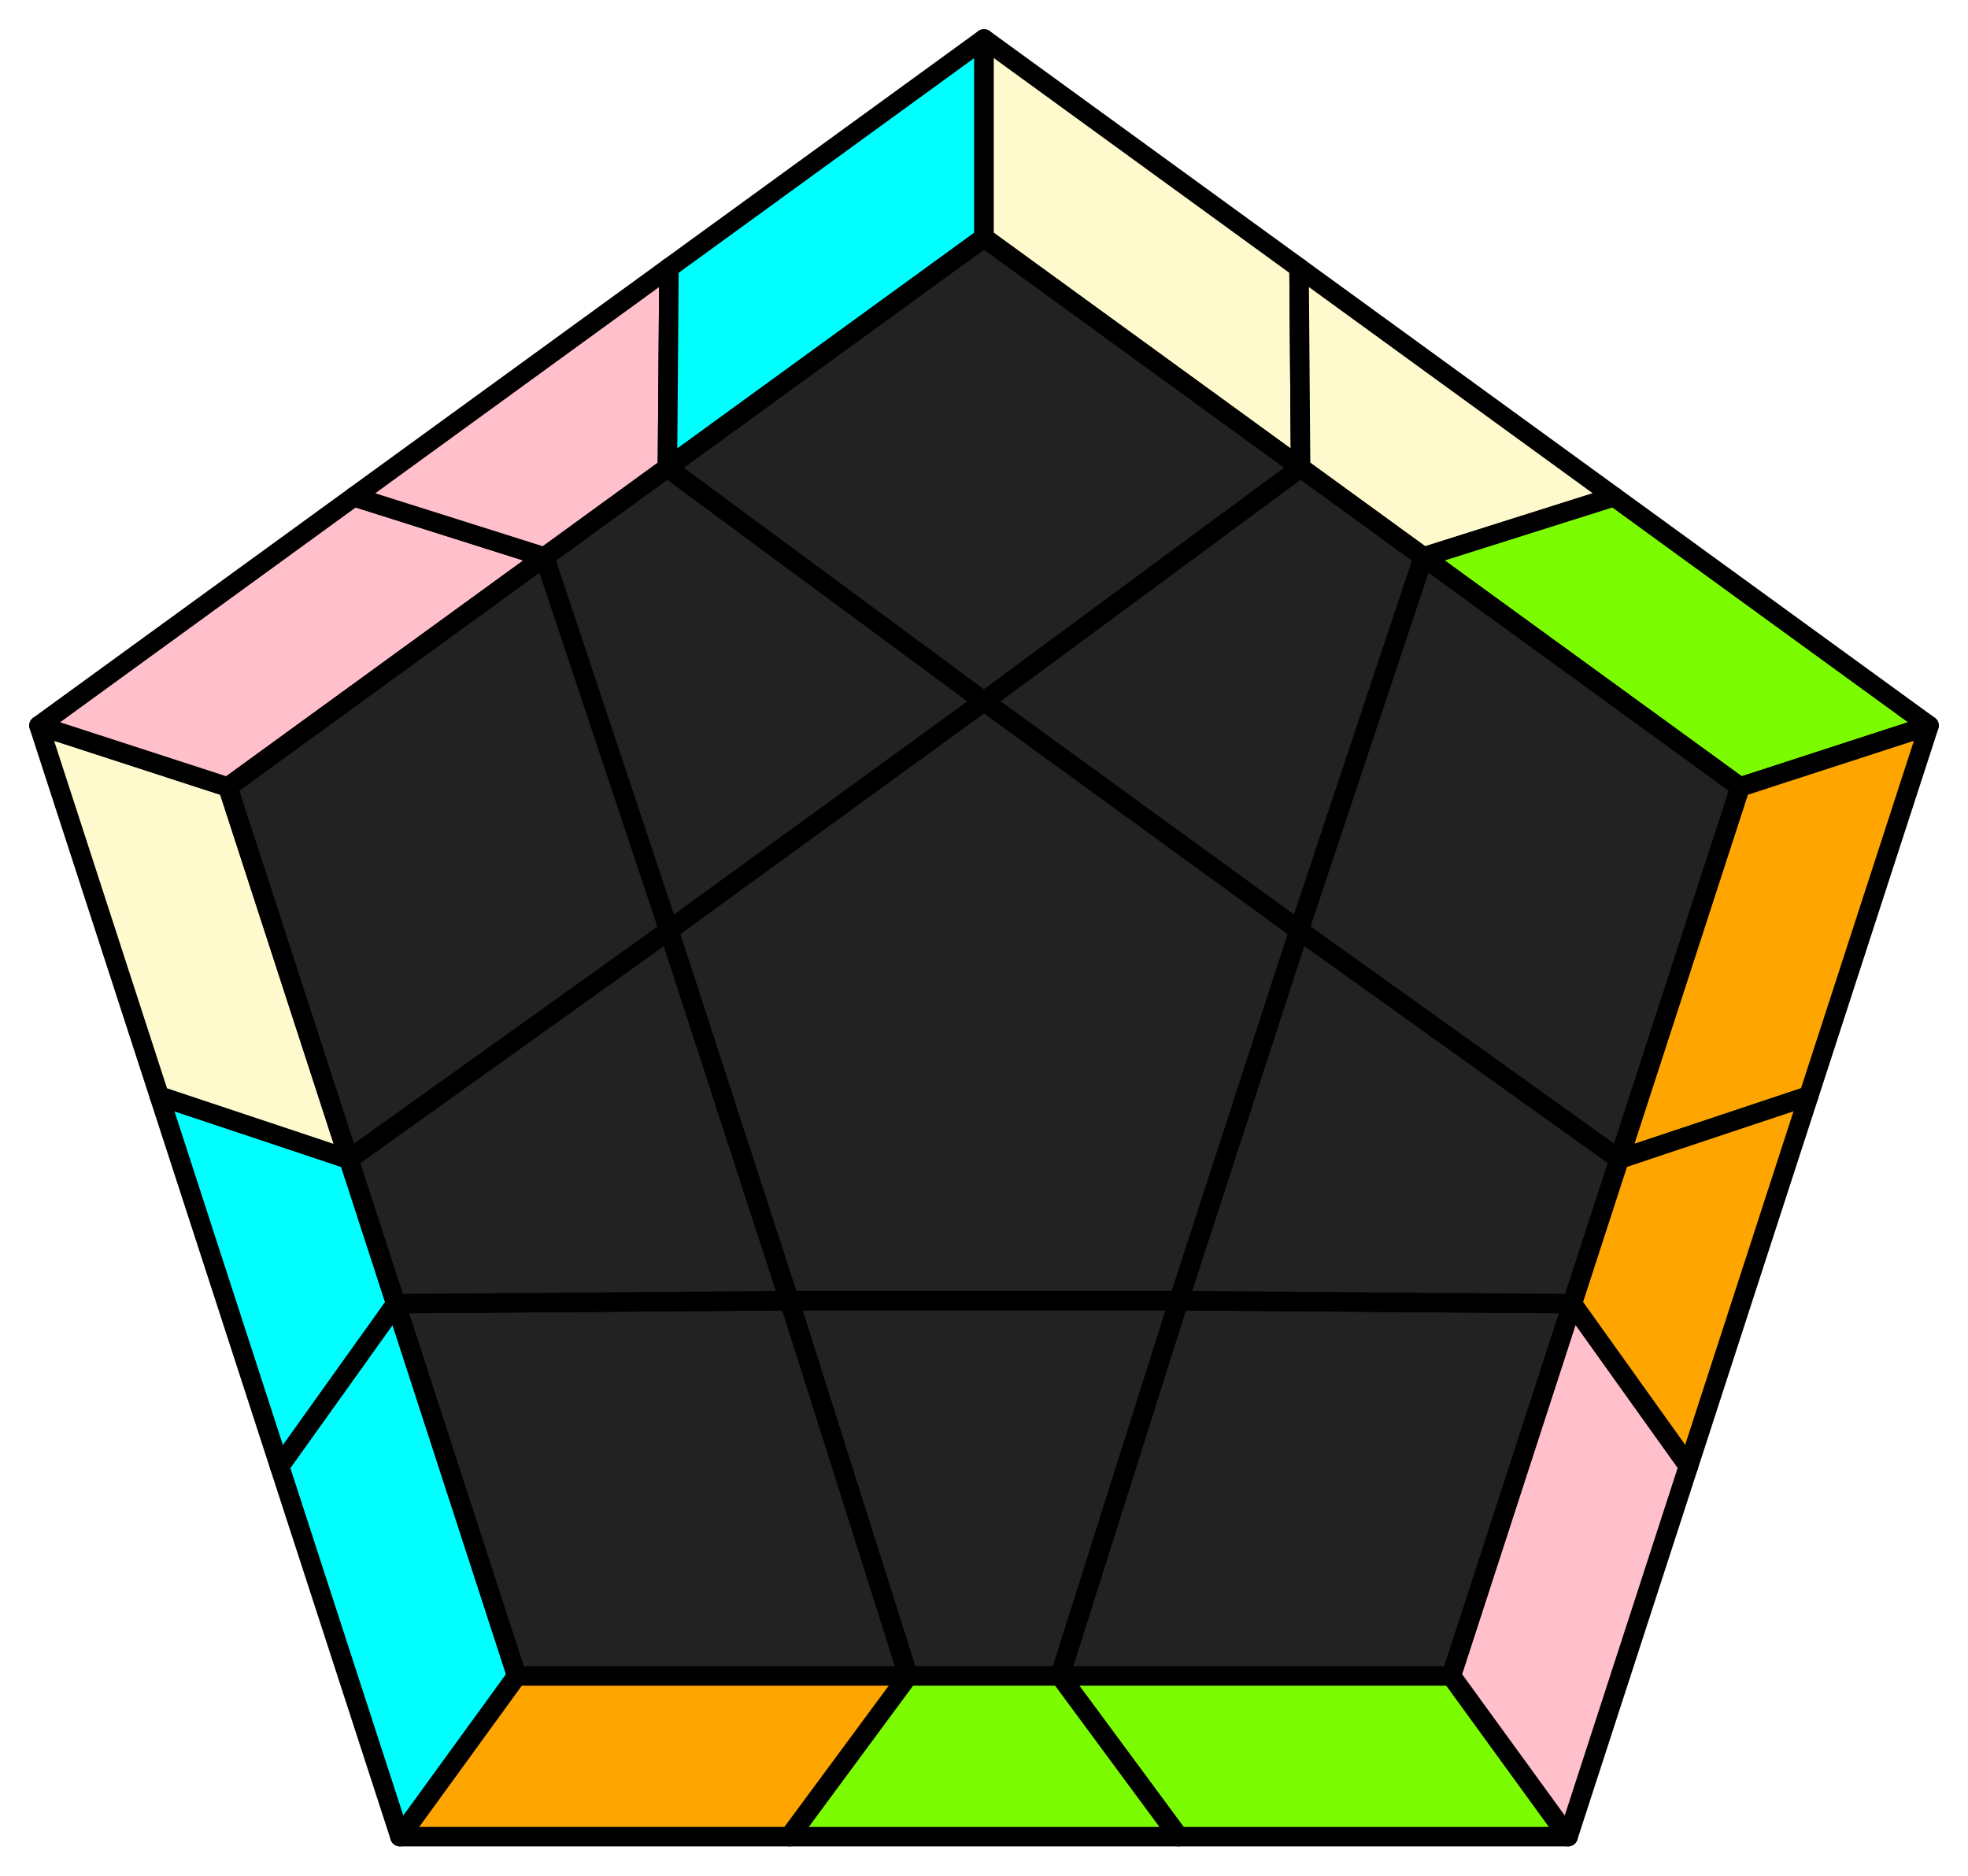
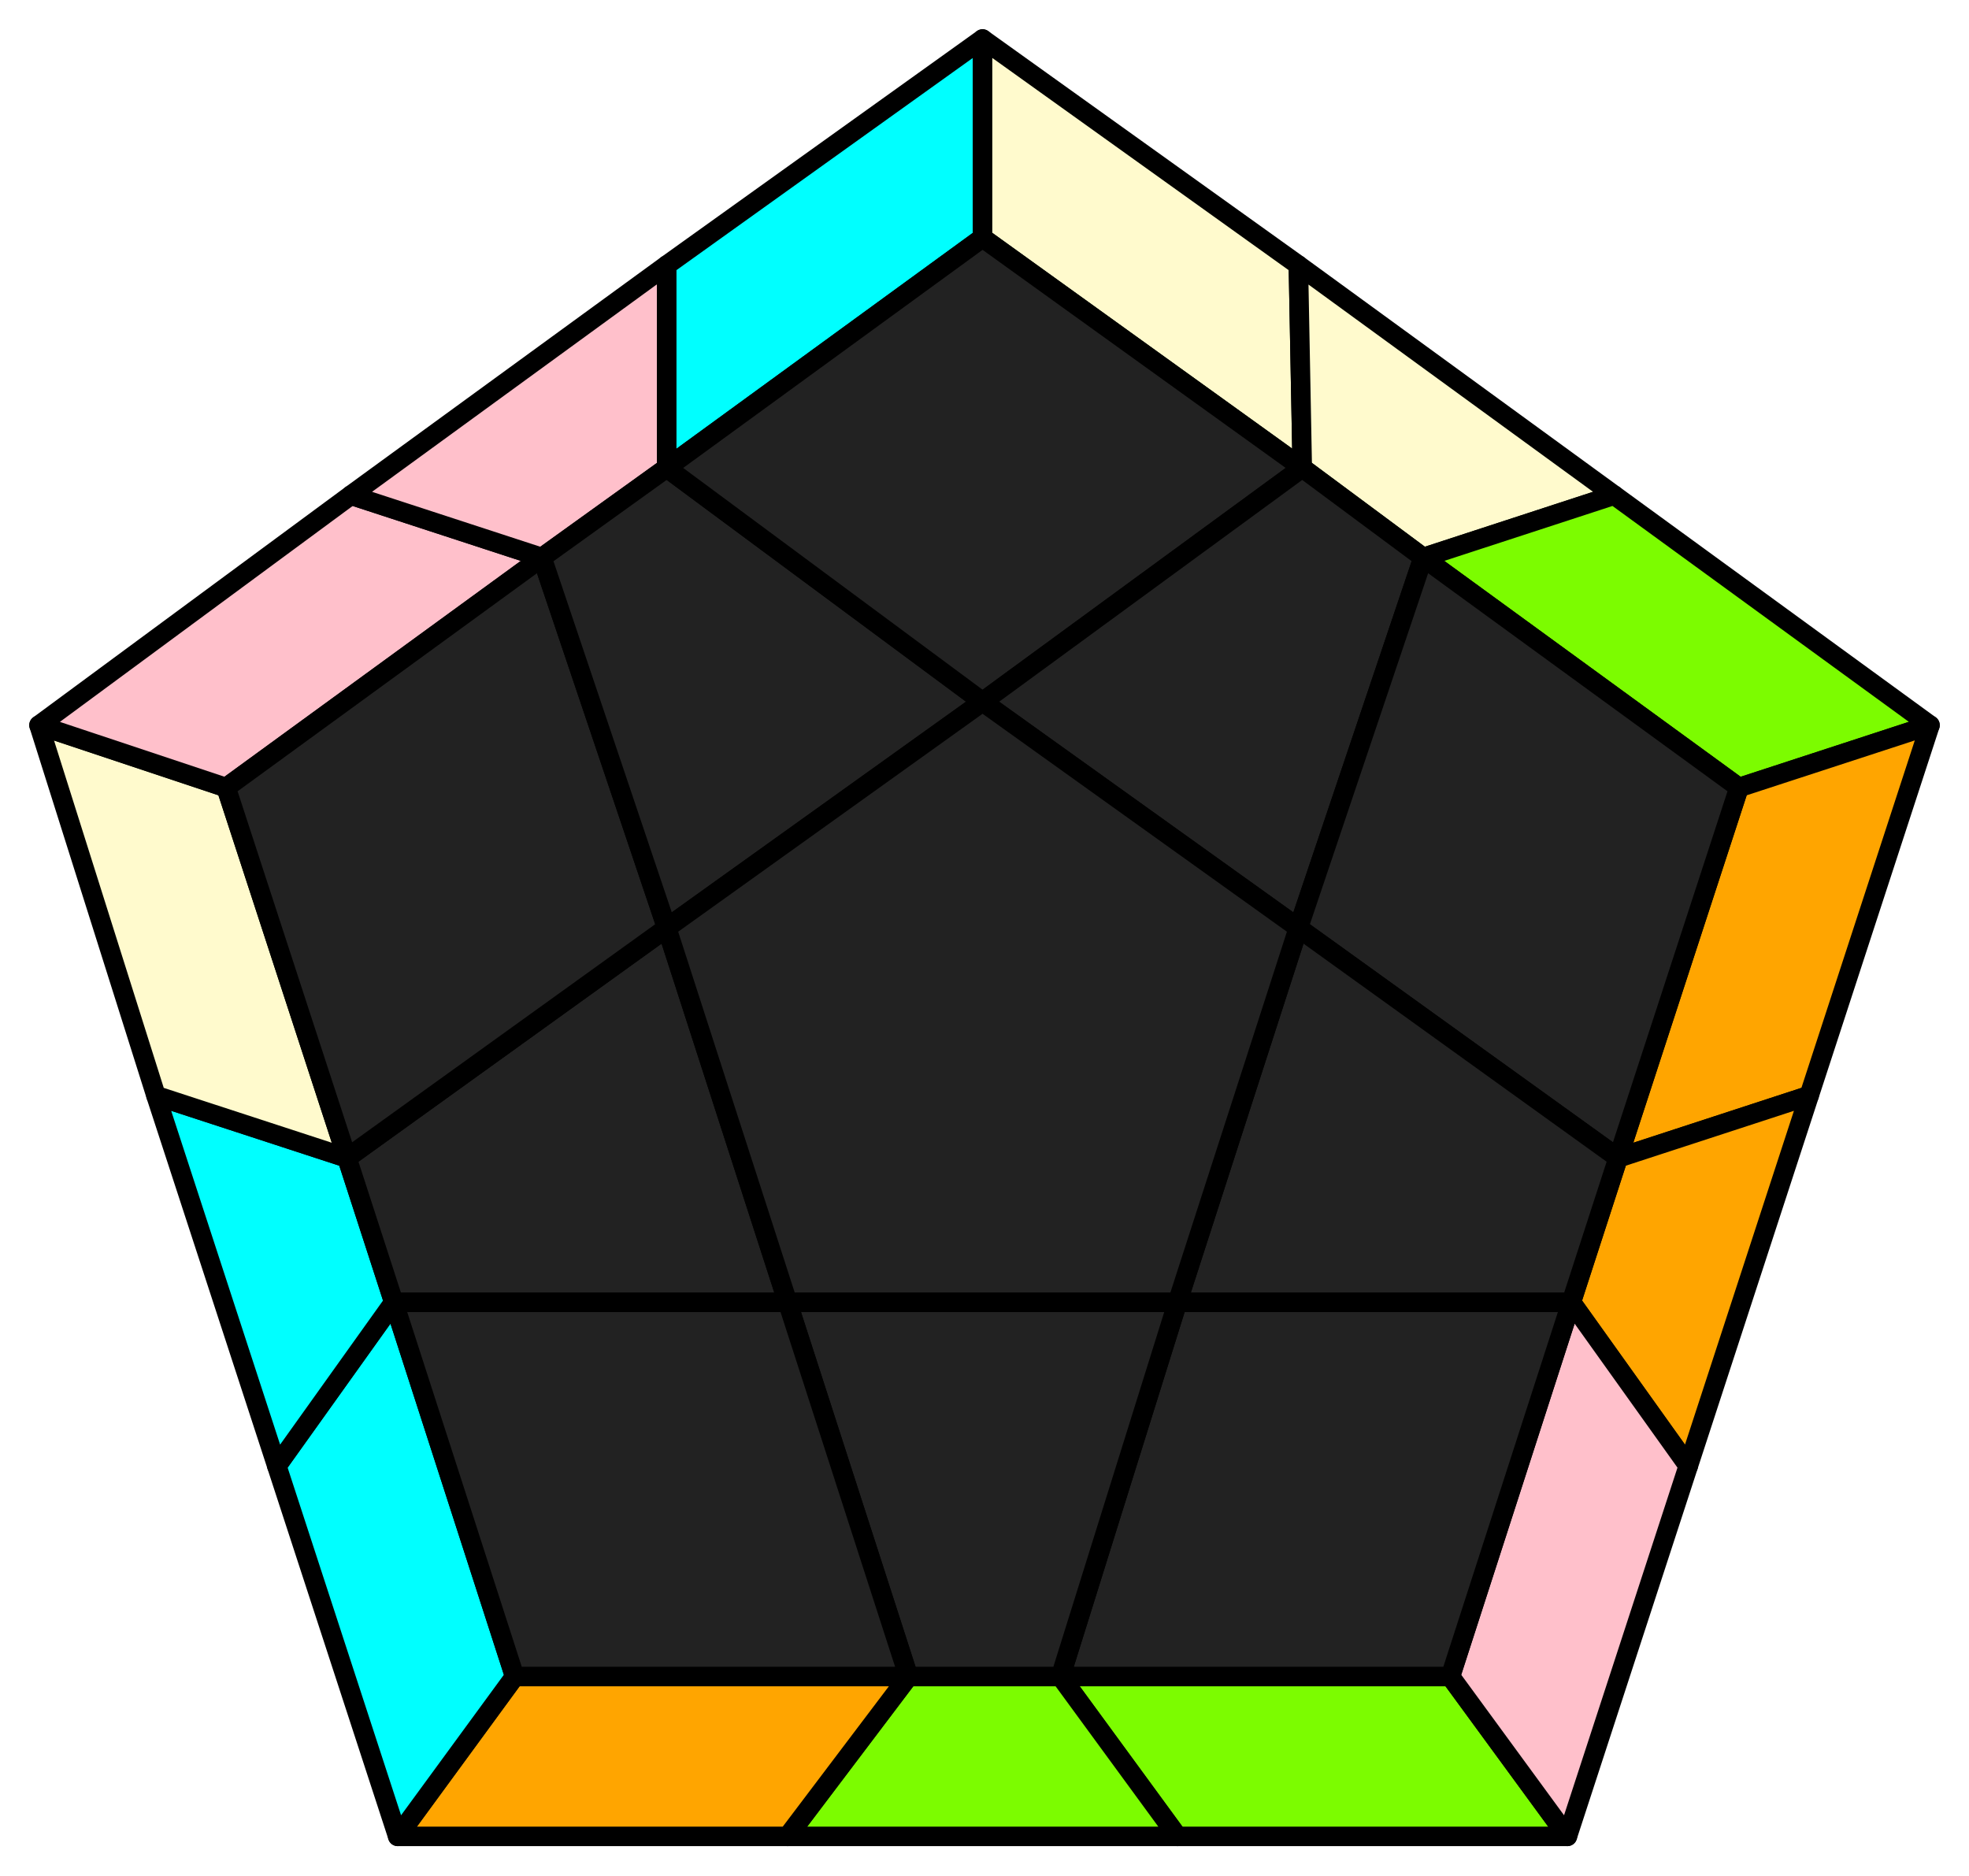
- <svg xmlns="http://www.w3.org/2000/svg" width="50.541" height="48.165">
-   <polygon stroke="black" stroke-width="0.5" points="40.271 47.165 30.271 47.165 27.221 43.036 37.271 43.036" stroke-linejoin="round" fill="#7cfc00" />
-   <polygon stroke="black" stroke-width="0.5" points="30.271 47.165 20.271 47.165 23.321 43.036 27.221 43.036" stroke-linejoin="round" fill="#7cfc00" />
-   <polygon stroke="black" stroke-width="0.5" points="20.271 47.165 10.271 47.165 13.271 43.036 23.321 43.036" stroke-linejoin="round" fill="#ffa500" />
-   <polygon stroke="black" stroke-width="0.5" points="10.271 47.165 7.18 37.655 10.165 33.478 13.271 43.036" stroke-linejoin="round" fill="#00ffff" />
-   <polygon stroke="black" stroke-width="0.5" points="7.18 37.655 4.09 28.144 8.96 29.769 10.165 33.478" stroke-linejoin="round" fill="#00ffff" />
-   <polygon stroke="black" stroke-width="0.5" points="4.09 28.144 1.0 18.634 5.854 20.211 8.96 29.769" stroke-linejoin="round" fill="#fffacd" />
-   <polygon stroke="black" stroke-width="0.5" points="1.0 18.634 9.09 12.756 13.985 14.304 5.854 20.211" stroke-linejoin="round" fill="#ffc0cb" />
-   <polygon stroke="black" stroke-width="0.5" points="9.09 12.756 17.18 6.878 17.14 12.011 13.985 14.304" stroke-linejoin="round" fill="#ffc0cb" />
-   <polygon stroke="black" stroke-width="0.5" points="17.18 6.878 25.271 1.0 25.271 6.104 17.14 12.011" stroke-linejoin="round" fill="#00ffff" />
-   <polygon stroke="black" stroke-width="0.5" points="25.271 1.0 33.361 6.878 33.401 12.011 25.271 6.104" stroke-linejoin="round" fill="#fffacd" />
-   <polygon stroke="black" stroke-width="0.5" points="33.361 6.878 41.451 12.756 36.556 14.304 33.401 12.011" stroke-linejoin="round" fill="#fffacd" />
-   <polygon stroke="black" stroke-width="0.5" points="41.451 12.756 49.541 18.634 44.687 20.211 36.556 14.304" stroke-linejoin="round" fill="#7cfc00" />
-   <polygon stroke="black" stroke-width="0.5" points="49.541 18.634 46.451 28.144 41.581 29.769 44.687 20.211" stroke-linejoin="round" fill="#ffa500" />
-   <polygon stroke="black" stroke-width="0.5" points="46.451 28.144 43.361 37.655 40.376 33.478 41.581 29.769" stroke-linejoin="round" fill="#ffa500" />
-   <polygon stroke="black" stroke-width="0.5" points="43.361 37.655 40.271 47.165 37.271 43.036 40.376 33.478" stroke-linejoin="round" fill="#ffc0cb" />
-   <polygon stroke="black" stroke-width="0.5" points="37.271 43.036 27.221 43.036 30.271 33.401 40.376 33.478" stroke-linejoin="round" fill="#222" />
-   <polygon stroke="black" stroke-width="0.5" points="27.221 43.036 23.321 43.036 20.271 33.401 30.271 33.401" stroke-linejoin="round" fill="#222" />
-   <polygon stroke="black" stroke-width="0.5" points="13.271 43.036 10.165 33.478 20.271 33.401 23.321 43.036" stroke-linejoin="round" fill="#222" />
-   <polygon stroke="black" stroke-width="0.5" points="10.165 33.478 8.96 29.769 17.18 23.891 20.271 33.401" stroke-linejoin="round" fill="#222" />
-   <polygon stroke="black" stroke-width="0.5" points="5.854 20.211 13.985 14.304 17.18 23.891 8.96 29.769" stroke-linejoin="round" fill="#222" />
-   <polygon stroke="black" stroke-width="0.5" points="13.985 14.304 17.14 12.011 25.271 18.013 17.18 23.891" stroke-linejoin="round" fill="#222" />
-   <polygon stroke="black" stroke-width="0.5" points="25.271 6.104 33.401 12.011 25.271 18.013 17.14 12.011" stroke-linejoin="round" fill="#222" />
-   <polygon stroke="black" stroke-width="0.5" points="33.401 12.011 36.556 14.304 33.361 23.891 25.271 18.013" stroke-linejoin="round" fill="#222" />
-   <polygon stroke="black" stroke-width="0.5" points="44.687 20.211 41.581 29.769 33.361 23.891 36.556 14.304" stroke-linejoin="round" fill="#222" />
-   <polygon stroke="black" stroke-width="0.5" points="41.581 29.769 40.376 33.478 30.271 33.401 33.361 23.891" stroke-linejoin="round" fill="#222" />
-   <polygon stroke="black" stroke-width="0.5" points="30.271 33.401 20.271 33.401 17.18 23.891 25.271 18.013 33.361 23.891" stroke-linejoin="round" fill="#222" />
+ <svg xmlns="http://www.w3.org/2000/svg" id="77" width="505" height="481">
+   <style>
+ polygon { stroke: black; stroke-width: 5px; stroke-linejoin: round;}
+ .green {fill: #7cfc00;}
+ .orange {fill: #ffa500;}
+ .blue {fill: #00ffff;}
+ .beige {fill: #fffacd;}
+ .pink {fill: #ffc0cb;}
+ .grey {fill: #222;}
+ </style>
+   <polygon class="green" points="402 471 302 471 272 430 372 430" />
+   <polygon class="green" points="302 471 202 471 233 430 272 430" />
+   <polygon class="orange" points="202 471 102 471 132 430 233 430" />
+   <polygon class="blue" points="102 471 71 376 101 334 132 430" />
+   <polygon class="blue" points="71 376 40 281 89 297 101 334" />
+   <polygon class="beige" points="40 281 10 186 58 202 89 297" />
+   <polygon class="pink" points="10 186 90 127 139 143 58 202" />
+   <polygon class="pink" points="90 127 171 68 171 120 139 143" />
+   <polygon class="blue" points="171 68 252 10 252 61 171 120" />
+   <polygon class="beige" points="252 10 333 68 334 120 252 61" />
+   <polygon class="beige" points="333 68 414 127 365 143 334 120" />
+   <polygon class="green" points="414 127 495 186 446 202 365 143" />
+   <polygon class="orange" points="495 186 464 281 415 297 446 202" />
+   <polygon class="orange" points="464 281 433 376 403 334 415 297" />
+   <polygon class="pink" points="433 376 402 471 372 430 403 334" />
+   <polygon class="grey" points="372 430 272 430 302 334 403 334" />
+   <polygon class="grey" points="272 430 233 430 202 334 302 334" />
+   <polygon class="grey" points="132 430 101 334 202 334 233 430" />
+   <polygon class="grey" points="101 334 89 297 171 238 202 334" />
+   <polygon class="grey" points="58 202 139 143 171 238 89 297" />
+   <polygon class="grey" points="139 143 171 120 252 180 171 238" />
+   <polygon class="grey" points="252 61 334 120 252 180 171 120" />
+   <polygon class="grey" points="334 120 365 143 333 238 252 180" />
+   <polygon class="grey" points="446 202 415 297 333 238 365 143" />
+   <polygon class="grey" points="415 297 403 334 302 334 333 238" />
+   <polygon class="grey" points="302 334 202 334 171 238 252 180 333 238" />
</svg>
